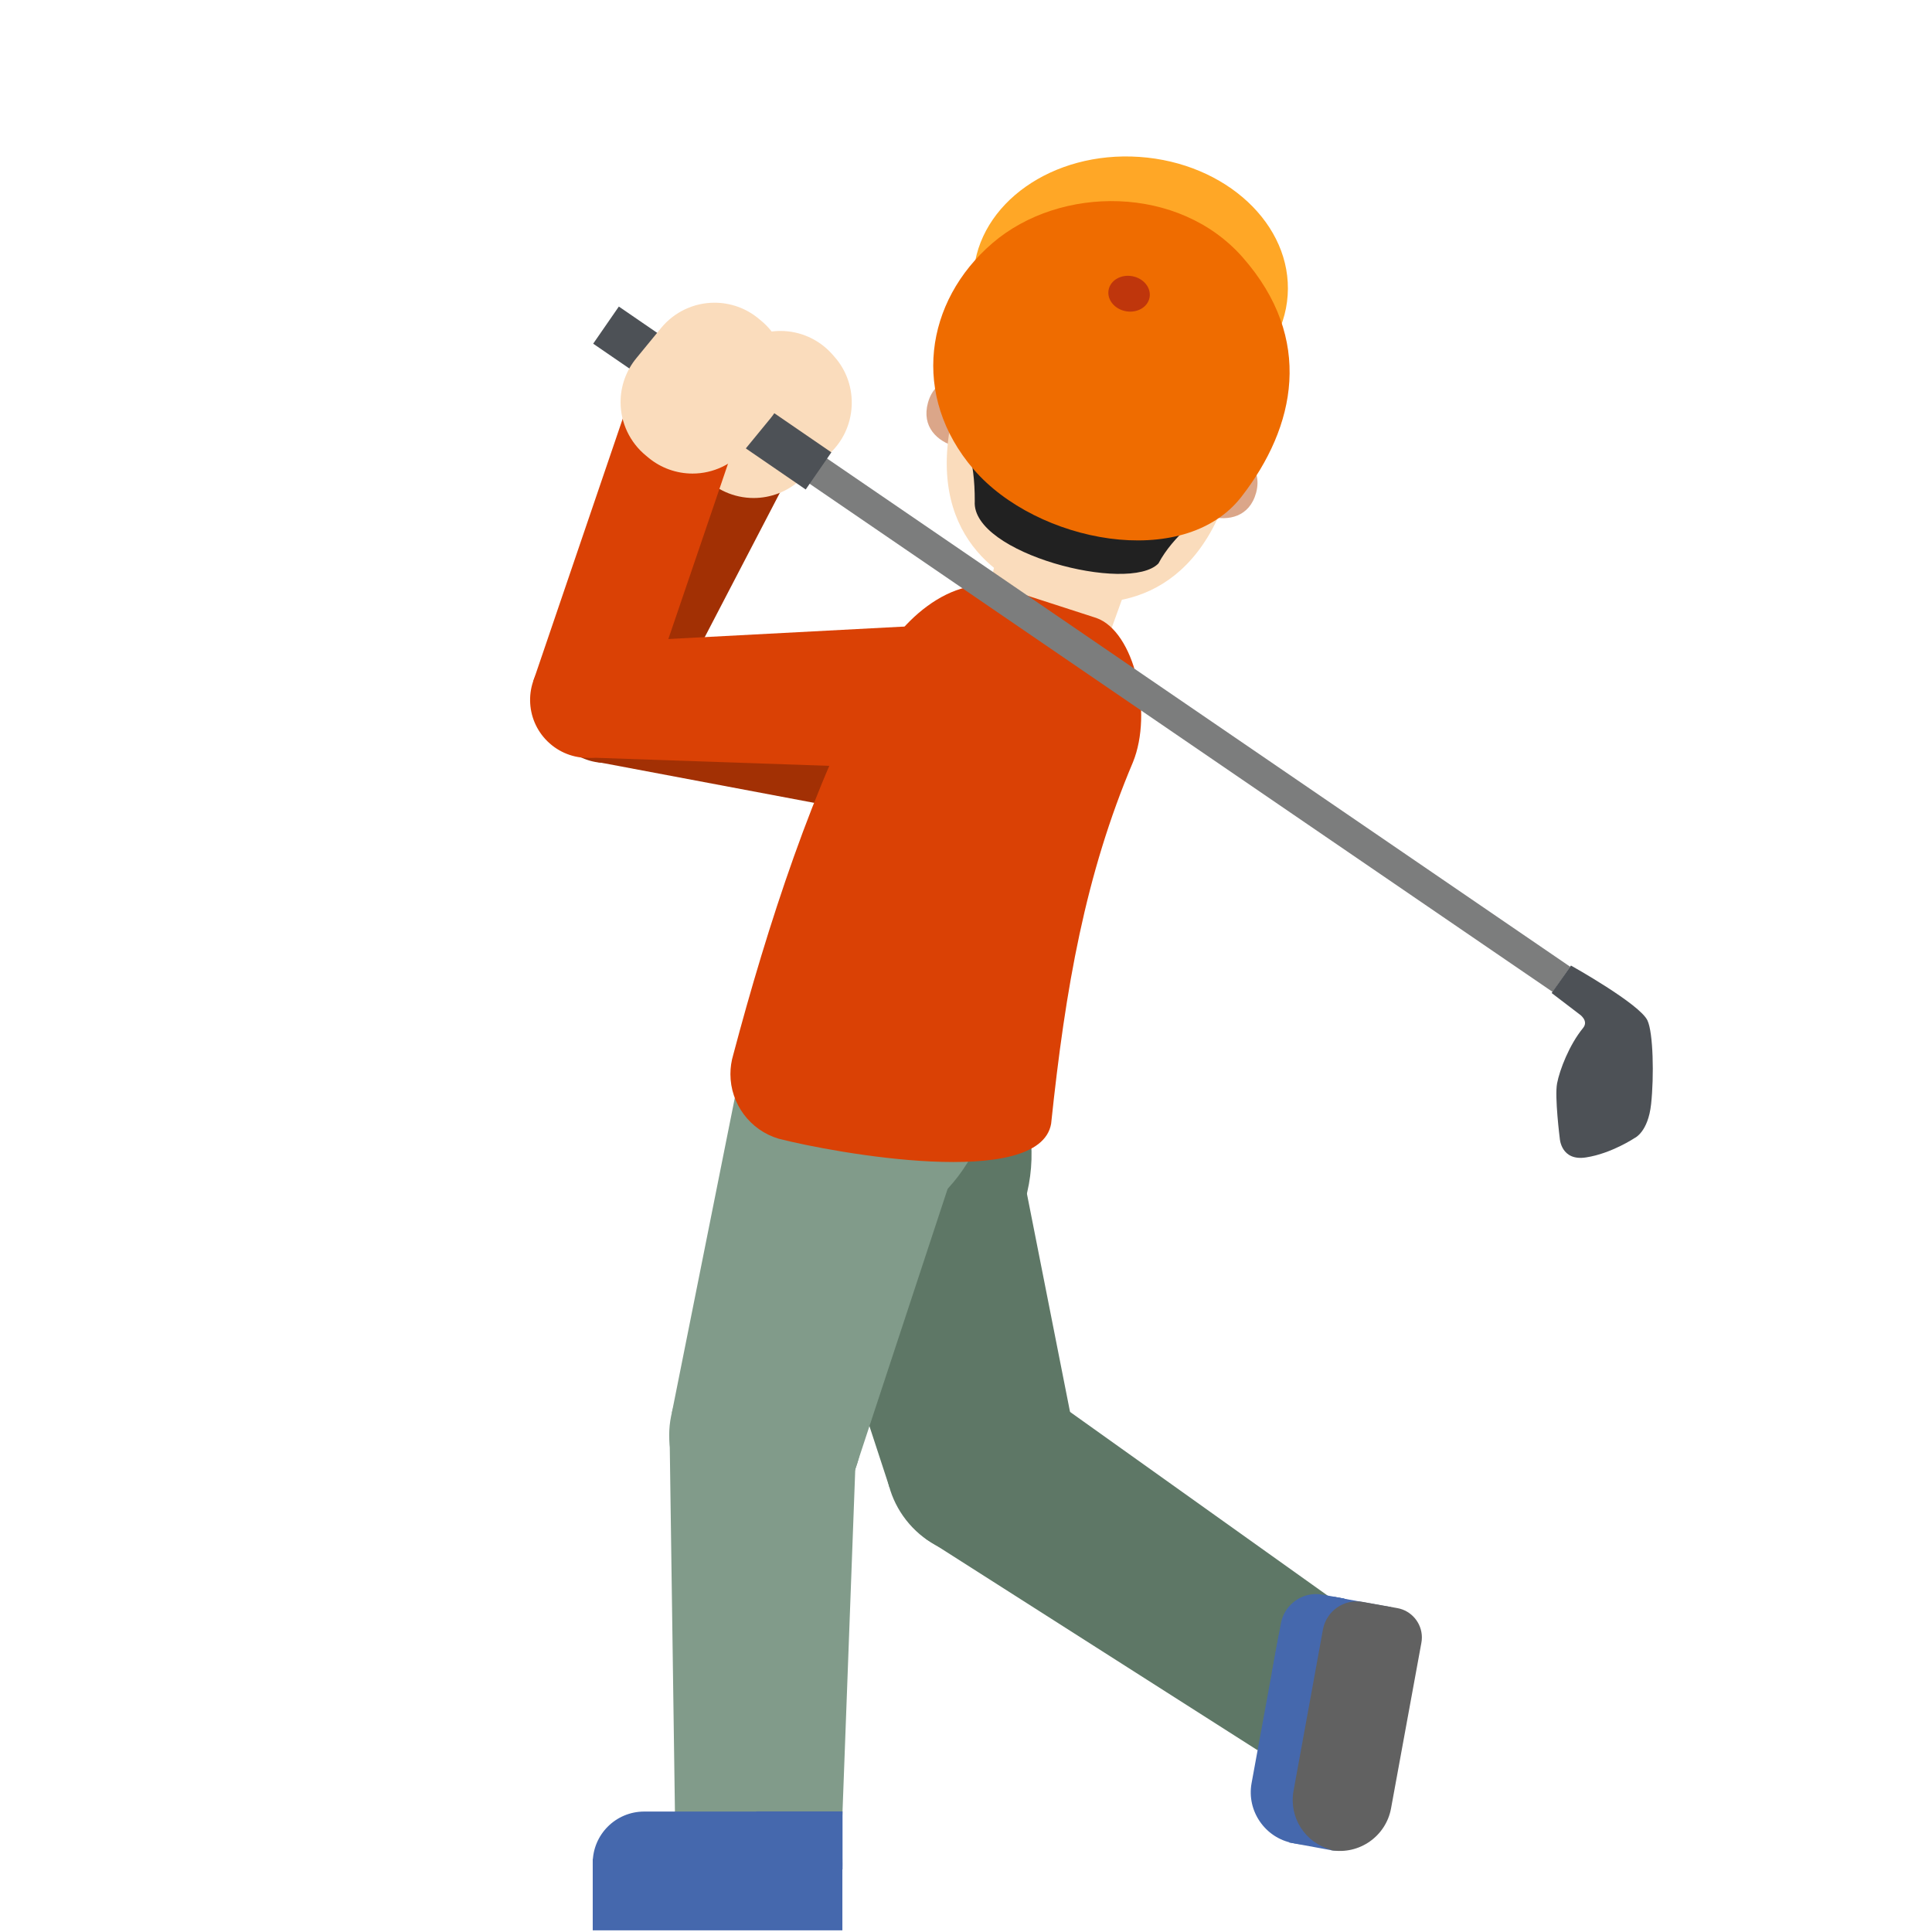
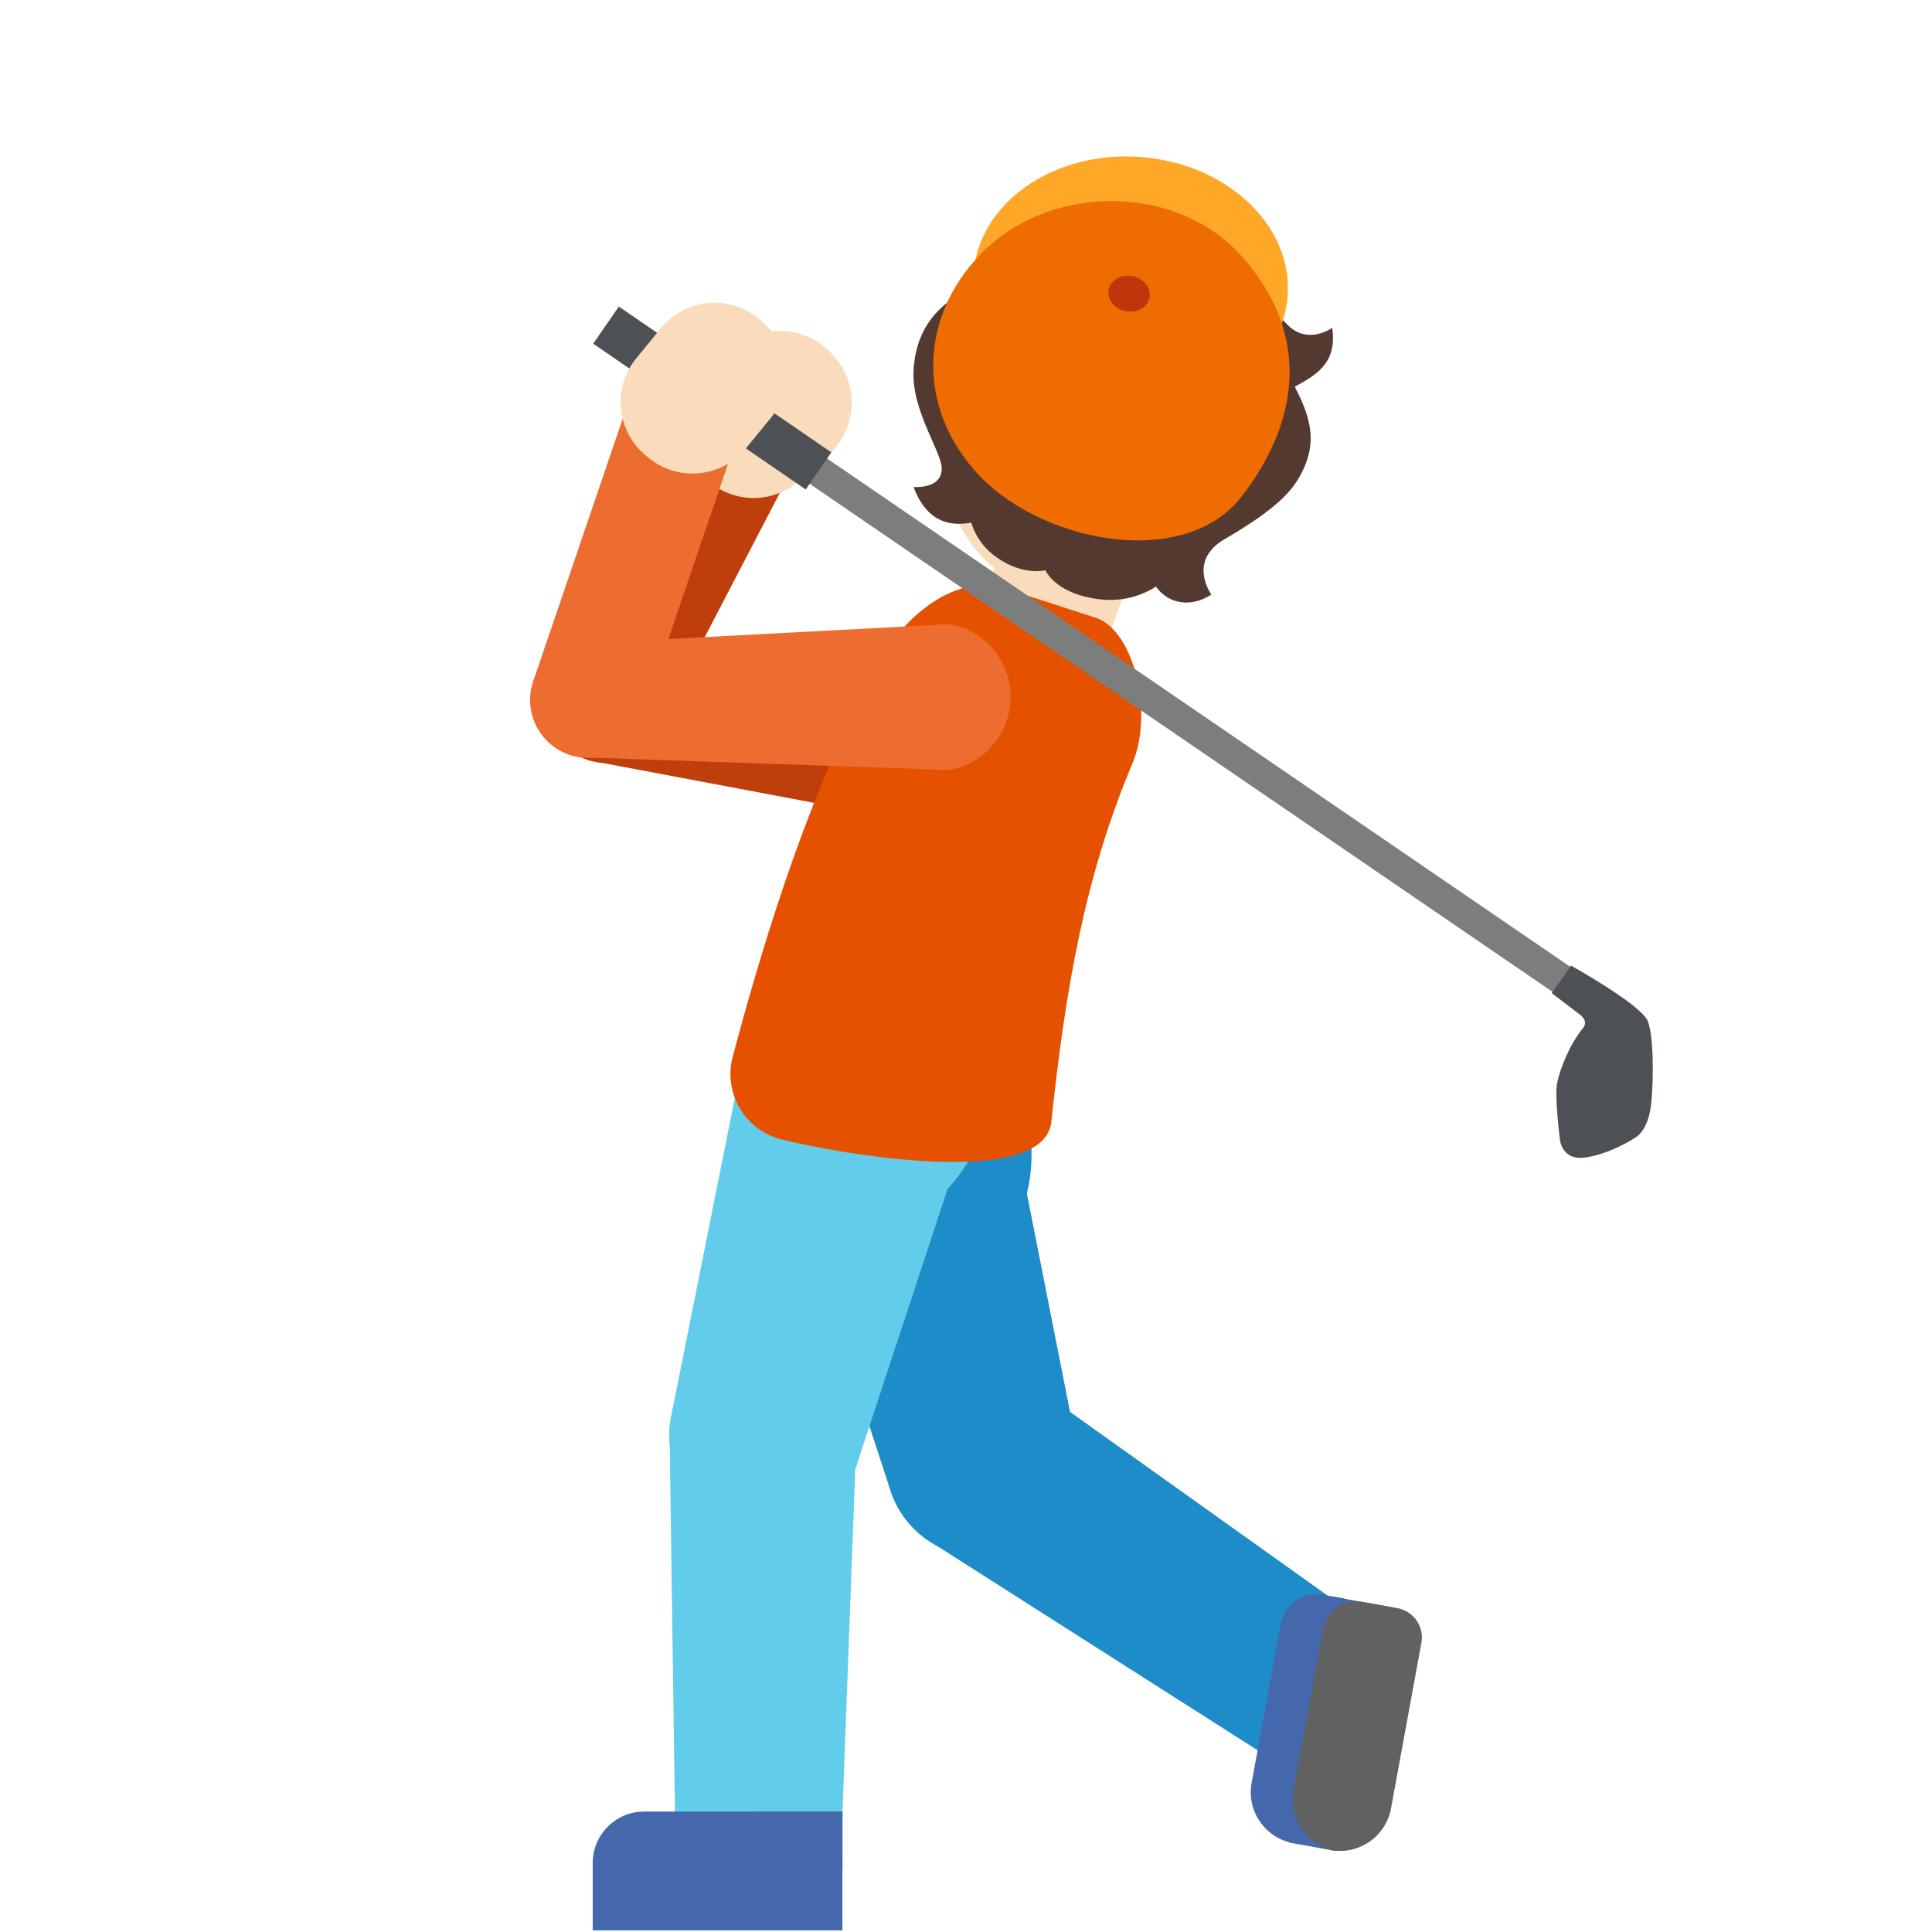
- <svg xmlns="http://www.w3.org/2000/svg" width="100%" height="100%" viewBox="0 0 128 128" version="1.1" xml:space="preserve" style="fill-rule:evenodd;clip-rule:evenodd;stroke-linejoin:round;stroke-miterlimit:2;">
-   <path d="M40.65,42.99L39.61,50.49L63.27,54.95L64.62,45.38L40.65,42.99Z" style="fill:rgb(162,48,4);fill-rule:nonzero;" />
+ <svg xmlns="http://www.w3.org/2000/svg" width="128px" height="128px" version="1.1" xml:space="preserve" style="fill-rule:evenodd;clip-rule:evenodd;stroke-linejoin:round;stroke-miterlimit:2;">
+   <path d="M40.65,42.99L39.61,50.49L63.27,54.95L64.62,45.38L40.65,42.99Z" style="fill:#bf3f0c;fill-rule:nonzero;" />
  <g transform="matrix(0.766796,-0.641891,0.641891,0.766796,-20.6231,36.6553)">
-     <circle cx="40.14" cy="46.71" r="3.84" style="fill:rgb(162,48,4);" />
+     <circle cx="40.14" cy="46.71" r="3.84" style="fill:#bf3f0c;" />
  </g>
-   <path d="M52.38,31.28L45.68,27.75L36.74,44.93L43.44,48.46L52.38,31.28Z" style="fill:rgb(162,48,4);fill-rule:nonzero;" />
+   <path d="M52.38,31.28L45.68,27.75L36.74,44.93L43.44,48.46L52.38,31.28Z" style="fill:#bf3f0c;fill-rule:nonzero;" />
  <path d="M55.27,23.62L55.12,23.45C54.252,22.481 53.011,21.926 51.71,21.926C50.581,21.926 49.49,22.344 48.65,23.1L46.72,24.83C45.751,25.698 45.196,26.939 45.196,28.24C45.196,29.369 45.614,30.46 46.37,31.3L46.52,31.47C47.388,32.439 48.629,32.994 49.93,32.994C51.059,32.994 52.15,32.576 52.99,31.82L54.92,30.09C56.789,28.41 56.947,25.491 55.27,23.62Z" style="fill:#fadcbc;fill-rule:nonzero;" />
-   <path d="M67.84,50.76C67.41,53.55 64.74,55.18 62.68,54.86C60.61,54.54 59.35,51.58 59.67,49.51C59.99,47.44 62.08,44.99 64.14,45.3C66.2,45.62 68.27,47.89 67.84,50.76Z" style="fill:rgb(22,167,218);fill-rule:nonzero;" />
+   <path d="M67.84,50.76C67.41,53.55 64.74,55.18 62.68,54.86C60.61,54.54 59.35,51.58 59.67,49.51C59.99,47.44 62.08,44.99 64.14,45.3C66.2,45.62 68.27,47.89 67.84,50.76Z" style="fill:#16a7da;fill-rule:nonzero;" />
  <g transform="matrix(0.786795,-0.617214,0.617214,0.786795,-45.865,60.7879)">
-     <circle cx="65.05" cy="96.78" r="6.37" style="fill:rgb(94,119,102);" />
+     <circle cx="65.05" cy="96.78" r="6.37" style="fill:#1d8cc8;" />
  </g>
-   <path d="M71.37,95.96L58.93,98.54L50.63,73.19L66.11,69.34L71.37,95.96Z" style="fill:rgb(94,119,102);fill-rule:nonzero;" />
-   <path d="M88.32,105.97L83.32,115.96L61.31,101.93L68.21,91.63L88.32,105.97ZM55.38,65.56C61.41,64.52 67.14,68.56 68.18,74.59C69.22,80.62 65.18,86.35 59.15,87.39C53.12,88.43 49.35,66.6 55.38,65.56Z" style="fill:rgb(94,119,102);fill-rule:nonzero;" />
+   <path d="M71.37,95.96L58.93,98.54L50.63,73.19L66.11,69.34L71.37,95.96Z" style="fill:#1d8cc8;fill-rule:nonzero;" />
+   <path d="M88.32,105.97L83.32,115.96L61.31,101.93L68.21,91.63L88.32,105.97ZM55.38,65.56C61.41,64.52 67.14,68.56 68.18,74.59C69.22,80.62 65.18,86.35 59.15,87.39C53.12,88.43 49.35,66.6 55.38,65.56Z" style="fill:#1d8cc8;fill-rule:nonzero;" />
  <g>
-     <path d="M91.55,109.84L89.8,119.4C89.461,121.24 87.67,122.476 85.83,122.14L85.66,122.11C83.82,121.771 82.584,119.98 82.92,118.14L84.67,108.58C85.009,106.74 86.8,105.504 88.64,105.84L88.81,105.87C90.67,106.21 91.89,107.99 91.55,109.84Z" style="fill:rgb(69,104,173);fill-rule:nonzero;" />
-     <path d="M92.17,106.48L89.36,121.82C89.27,122.34 88.77,122.68 88.25,122.59L85.41,122.07L88.39,105.8L92.17,106.48Z" style="fill:rgb(69,104,173);fill-rule:nonzero;" />
-     <path d="M89.07,105.91L88.04,111.53L84.26,110.84L84.86,107.56C85.065,106.435 86.054,105.61 87.197,105.61C87.343,105.61 87.487,105.624 87.63,105.65L89.07,105.91Z" style="fill:rgb(69,104,173);fill-rule:nonzero;" />
+     <path d="M91.55,109.84L89.8,119.4C89.461,121.24 87.67,122.476 85.83,122.14L85.66,122.11C83.82,121.771 82.584,119.98 82.92,118.14L84.67,108.58C85.009,106.74 86.8,105.504 88.64,105.84L88.81,105.87C90.67,106.21 91.89,107.99 91.55,109.84Z" style="fill:#4568ad;fill-rule:nonzero;" />
+     <path d="M92.17,106.48L89.36,121.82C89.27,122.34 88.77,122.68 88.25,122.59L85.41,122.07L88.39,105.8L92.17,106.48Z" style="fill:#4568ad;fill-rule:nonzero;" />
+     <path d="M89.07,105.91L88.04,111.53L84.26,110.84L84.86,107.56C85.065,106.435 86.054,105.61 87.197,105.61C87.343,105.61 87.487,105.624 87.63,105.65L89.07,105.91Z" style="fill:#4568ad;fill-rule:nonzero;" />
  </g>
-   <path d="M90.28,106.13C89.05,105.91 87.88,106.73 87.65,107.95L87.03,111.36L85.7,118.65C85.38,120.42 86.48,122.1 88.19,122.55L88.19,122.58C90.05,122.9 91.82,121.66 92.16,119.81L94.17,108.84C94.192,108.722 94.203,108.601 94.203,108.481C94.203,107.527 93.51,106.703 92.57,106.54L90.28,106.13Z" style="fill:rgb(97,97,97);fill-rule:nonzero;" />
+   <path d="M90.28,106.13C89.05,105.91 87.88,106.73 87.65,107.95L87.03,111.36L85.7,118.65C85.38,120.42 86.48,122.1 88.19,122.55L88.19,122.58C90.05,122.9 91.82,121.66 92.16,119.81L94.17,108.84C94.192,108.722 94.203,108.601 94.203,108.481C94.203,107.527 93.51,106.703 92.57,106.54L90.28,106.13Z" style="fill:#616161;fill-rule:nonzero;" />
  <g transform="matrix(0.988499,-0.151226,0.151226,0.988499,-13.7977,8.76388)">
-     <circle cx="50.71" cy="95.08" r="6.37" style="fill:rgb(129,155,138);" />
+     <circle cx="50.71" cy="95.08" r="6.37" style="fill:#62cdea;" />
  </g>
-   <path d="M56.62,97.47L44.51,93.61L49.74,67.45L65.11,71.7L56.62,97.47Z" style="fill:rgb(129,155,138);fill-rule:nonzero;" />
-   <path d="M55.81,120.27L44.72,120.29L44.36,94.89L56.75,95.02L55.81,120.27ZM53.7,60.19C59.79,59.66 65.17,64.16 65.7,70.26C66.23,76.35 61.73,81.73 55.63,82.26C49.54,82.79 47.61,60.72 53.7,60.19Z" style="fill:rgb(129,155,138);fill-rule:nonzero;" />
+   <path d="M56.62,97.47L44.51,93.61L49.74,67.45L65.11,71.7L56.62,97.47Z" style="fill:#62cdea;fill-rule:nonzero;" />
+   <path d="M55.81,120.27L44.72,120.29L44.36,94.89L56.75,95.02L55.81,120.27ZM53.7,60.19C59.79,59.66 65.17,64.16 65.7,70.26C66.23,76.35 61.73,81.73 55.63,82.26C49.54,82.79 47.61,60.72 53.7,60.19Z" style="fill:#62cdea;fill-rule:nonzero;" />
  <g>
    <path d="M76.18,34.6L72.62,44.46L64.78,42.66L69.11,22.29L76.18,34.6Z" style="fill:#fadcbc;fill-rule:nonzero;" />
    <g>
      <path d="M82.11,30.08C82.11,30.08 83.71,30.83 83.22,32.65C82.78,34.25 81.38,34.54 80.15,34.21L81.34,29.87L82.11,30.08ZM63.74,25.04C63.74,25.04 61.98,24.87 61.48,26.68C61.04,28.28 62.1,29.25 63.32,29.59L64.51,25.25L63.74,25.04Z" style="fill:#dba689;fill-rule:nonzero;" />
    </g>
    <path d="M76.18,15.69C68.92,13.7 65.48,18.8 63.31,26.7C61.06,34.89 65.75,38.46 69.63,39.53C73.46,40.58 79.35,39.98 81.62,31.73C83.8,23.83 83.44,17.68 76.18,15.69Z" style="fill:#fadcbc;fill-rule:nonzero;" />
-     <path d="M76.75,37.33C77.72,35.5 79.59,34.11 81.3,32.84L82.42,30.3C82.42,30.3 82.66,30.48 82.85,30.74C83.03,30.98 83.12,31.15 83.12,31.15C83.12,31.15 83.76,28.82 84.63,25.64C85.53,22.37 84.46,17.01 76.67,14.71C76.67,14.71 76.53,14.67 76.47,14.65C76.41,14.63 76.27,14.6 76.27,14.6C68.4,12.6 64.74,16.66 63.85,19.93C62.98,23.1 62.34,25.44 62.34,25.44C62.34,25.44 62.5,25.34 62.78,25.23C63.08,25.11 63.38,25.07 63.38,25.07L63.05,27.83C63.98,28.79 64.59,30.4 64.58,33.21C64.35,36.67 74.8,39.34 76.75,37.33Z" style="fill:#212121;fill-rule:nonzero;" />
+     <g id="hair" transform="matrix(0.911872,0,0,0.911872,13.4067,9.00736)">
+       <path d="M82.09,13.94C82.09,13.94 81.39,14.45 80.5,14.45C79.98,14.45 79.39,14.28 78.84,13.72C78.12,12.99 77.47,12.21 76.95,11.33C76.43,10.45 75.85,9.55 74.97,9.03C74.6,8.81 74.29,8.74 73.99,8.74C73.54,8.74 73.11,8.9 72.56,8.95L72.47,8.95C71.77,8.95 71.14,8.26 70.51,7.93C68.93,7.16 67.17,6.86 65.42,6.86C65.27,6.86 65.11,6.86 64.96,6.87C61.63,6.97 60.59,9.57 57.63,10.43C55.34,11.1 51.9,12.57 51.67,17.05C51.52,19.91 53.7,22.95 53.72,24.13C53.74,25.39 52.41,25.51 51.88,25.51C51.75,25.51 51.67,25.5 51.67,25.5C52.52,27.8 53.96,28.18 54.97,28.18C55.35,28.18 55.66,28.13 55.87,28.1C55.87,28.1 56.2,29.47 57.51,30.47C58.77,31.43 59.91,31.62 60.59,31.62C61,31.62 61.25,31.55 61.25,31.55C61.25,31.55 61.97,33.3 65.25,33.67C65.49,33.7 65.73,33.71 65.96,33.71C67.97,33.71 69.28,32.73 69.28,32.73C69.83,33.51 70.63,33.9 71.49,33.9C72.09,33.9 72.72,33.71 73.31,33.32C73.31,33.32 71.53,30.88 74.28,29.29C77.42,27.47 78.85,26.17 79.56,25.02C81.15,22.44 80.55,20.5 79.37,18.22C80.73,17.45 82.49,16.63 82.09,13.94Z" style="fill:#543930;fill-rule:nonzero;" />
+     </g>
    <g transform="matrix(0.0681894,-0.997672,0.997672,0.0681894,50.9815,92.295)">
-       <ellipse cx="74.9" cy="18.86" rx="8.48" ry="10.43" style="fill:rgb(255,167,38);" />
+       <ellipse cx="74.9" cy="18.86" rx="8.48" ry="10.43" style="fill:#ffa726;" />
    </g>
-     <path d="M82.33,17.05C87.08,22.45 85.85,28.27 82.25,32.91C78.42,37.85 68.67,35.95 64.5,31.09C60.33,26.23 61.27,19.96 65.75,16.11C70.23,12.26 78.1,12.24 82.33,17.05Z" style="fill:rgb(239,108,0);fill-rule:nonzero;" />
+     <path d="M82.33,17.05C87.08,22.45 85.85,28.27 82.25,32.91C78.42,37.85 68.67,35.95 64.5,31.09C60.33,26.23 61.27,19.96 65.75,16.11C70.23,12.26 78.1,12.24 82.33,17.05Z" style="fill:#ef6c00;fill-rule:nonzero;" />
    <g transform="matrix(0.179111,-0.983829,0.983829,0.179111,42.2618,89.5644)">
-       <ellipse cx="74.8" cy="19.46" rx="1.18" ry="1.38" style="fill:rgb(191,54,12);" />
+       <ellipse cx="74.8" cy="19.46" rx="1.18" ry="1.38" style="fill:#bf360c;" />
    </g>
  </g>
-   <path d="M51.58,75.44C49.694,74.878 48.392,73.131 48.392,71.163C48.392,70.728 48.455,70.296 48.58,69.88C50.83,61.39 53.94,51.76 57.92,44.6C59.19,41.5 63.07,37.7 66.79,39.05L72.63,40.94C75.16,41.83 76.4,47.21 75.06,50.5C71.91,57.94 70.59,65.41 69.64,74.45C68.87,78.85 55.26,76.39 51.58,75.44Z" style="fill:rgb(218,65,5);fill-rule:nonzero;" />
+   <path d="M51.58,75.44C49.694,74.878 48.392,73.131 48.392,71.163C48.392,70.728 48.455,70.296 48.58,69.88C50.83,61.39 53.94,51.76 57.92,44.6C59.19,41.5 63.07,37.7 66.79,39.05L72.63,40.94C75.16,41.83 76.4,47.21 75.06,50.5C71.91,57.94 70.59,65.41 69.64,74.45C68.87,78.85 55.26,76.39 51.58,75.44Z" style="fill:#e65100;fill-rule:nonzero;" />
  <g>
-     <path d="M52.4,127.01L42.68,127.01C40.79,127.01 39.27,125.48 39.27,123.6L39.27,123.43C39.27,121.54 40.8,120.02 42.68,120.02L52.4,120.02C54.29,120.02 55.81,121.55 55.81,123.43L55.81,123.6C55.81,125.48 54.28,127.01 52.4,127.01Z" style="fill:rgb(69,104,173);fill-rule:nonzero;" />
-     <rect x="39.27" y="123.16" width="16.54" height="4.73" style="fill:rgb(69,104,173);fill-rule:nonzero;" />
-     <rect x="50.1" y="120.01" width="5.72" height="3.84" style="fill:rgb(69,104,173);fill-rule:nonzero;" />
+     <path d="M52.4,127.01L42.68,127.01C40.79,127.01 39.27,125.48 39.27,123.6L39.27,123.43C39.27,121.54 40.8,120.02 42.68,120.02L52.4,120.02C54.29,120.02 55.81,121.55 55.81,123.43L55.81,123.6C55.81,125.48 54.28,127.01 52.4,127.01Z" style="fill:#4568ad;fill-rule:nonzero;" />
+     <rect x="39.27" y="123.16" width="16.54" height="4.73" style="fill:#4568ad;fill-rule:nonzero;" />
+     <rect x="50.1" y="120.01" width="5.72" height="3.84" style="fill:#4568ad;fill-rule:nonzero;" />
  </g>
  <g>
-     <path d="M102.87,65.72L104.03,64.05L42.37,21.88L41.21,23.55L102.87,65.72Z" style="fill:rgb(124,125,125);fill-rule:nonzero;" />
-     <path d="M53.38,32.43L55.08,29.97L41,20.31L39.3,22.77L53.38,32.43ZM104.08,63.97C104.08,63.97 108.65,66.52 109.15,67.61C109.53,68.42 109.59,71.3 109.39,73.15C109.19,75 108.31,75.39 108.31,75.39C108.31,75.39 106.77,76.42 105.09,76.68C103.42,76.95 103.34,75.43 103.34,75.43C103.34,75.43 102.99,72.68 103.16,71.78C103.33,70.88 103.97,69.22 104.88,68.11C105.29,67.61 104.62,67.18 104.62,67.18L102.8,65.79L104.08,63.97Z" style="fill:rgb(77,81,86);fill-rule:nonzero;" />
+     <path d="M102.87,65.72L104.03,64.05L42.37,21.88L41.21,23.55L102.87,65.72Z" style="fill:#7c7d7d;fill-rule:nonzero;" />
+     <path d="M53.38,32.43L55.08,29.97L41,20.31L39.3,22.77L53.38,32.43ZM104.08,63.97C104.08,63.97 108.65,66.52 109.15,67.61C109.53,68.42 109.59,71.3 109.39,73.15C109.19,75 108.31,75.39 108.31,75.39C108.31,75.39 106.77,76.42 105.09,76.68C103.42,76.95 103.34,75.43 103.34,75.43C103.34,75.43 102.99,72.68 103.16,71.78C103.33,70.88 103.97,69.22 104.88,68.11C105.29,67.61 104.62,67.18 104.62,67.18L102.8,65.79L104.08,63.97Z" style="fill:#4d5156;fill-rule:nonzero;" />
  </g>
  <g>
-     <path d="M38.91,42.62L39.02,50.19L63.07,51.02L62.96,41.35L38.91,42.62Z" style="fill:rgb(218,65,5);fill-rule:nonzero;" />
+     <path d="M38.91,42.62L39.02,50.19L63.07,51.02L62.96,41.35L38.91,42.62Z" style="fill:#ed6c30;fill-rule:nonzero;" />
    <g transform="matrix(0.660998,-0.750388,0.750388,0.660998,-21.5874,44.958)">
-       <circle cx="38.96" cy="46.37" r="3.84" style="fill:rgb(218,65,5);" />
+       <circle cx="38.96" cy="46.37" r="3.84" style="fill:#ed6c30;" />
    </g>
-     <path d="M48.73,29.26L41.58,26.79L35.33,45.13L42.49,47.6L48.73,29.26Z" style="fill:rgb(218,65,5);fill-rule:nonzero;" />
+     <path d="M48.73,29.26L41.58,26.79L35.33,45.13L42.49,47.6L48.73,29.26Z" style="fill:#ed6c30;fill-rule:nonzero;" />
    <path d="M50.43,21.25L50.25,21.1C49.431,20.424 48.401,20.055 47.339,20.055C45.969,20.055 44.669,20.67 43.8,21.73L42.16,23.73C41.484,24.549 41.115,25.579 41.115,26.641C41.115,28.011 41.73,29.311 42.79,30.18L42.97,30.33C43.789,31.006 44.819,31.375 45.881,31.375C47.251,31.375 48.551,30.76 49.42,29.7L51.06,27.7C52.65,25.756 52.366,22.85 50.43,21.25Z" style="fill:#fadcbc;fill-rule:nonzero;" />
-     <path d="M66.95,46.19C66.95,49.01 64.56,51.02 62.47,51.02C60.38,51.02 58.68,48.28 58.68,46.19C58.68,44.1 60.37,41.36 62.47,41.36C64.56,41.35 66.95,43.28 66.95,46.19Z" style="fill:rgb(218,65,5);fill-rule:nonzero;" />
+     <path d="M66.95,46.19C66.95,49.01 64.56,51.02 62.47,51.02C60.38,51.02 58.68,48.28 58.68,46.19C58.68,44.1 60.37,41.36 62.47,41.36C64.56,41.35 66.95,43.28 66.95,46.19Z" style="fill:#ed6c30;fill-rule:nonzero;" />
  </g>
</svg>
